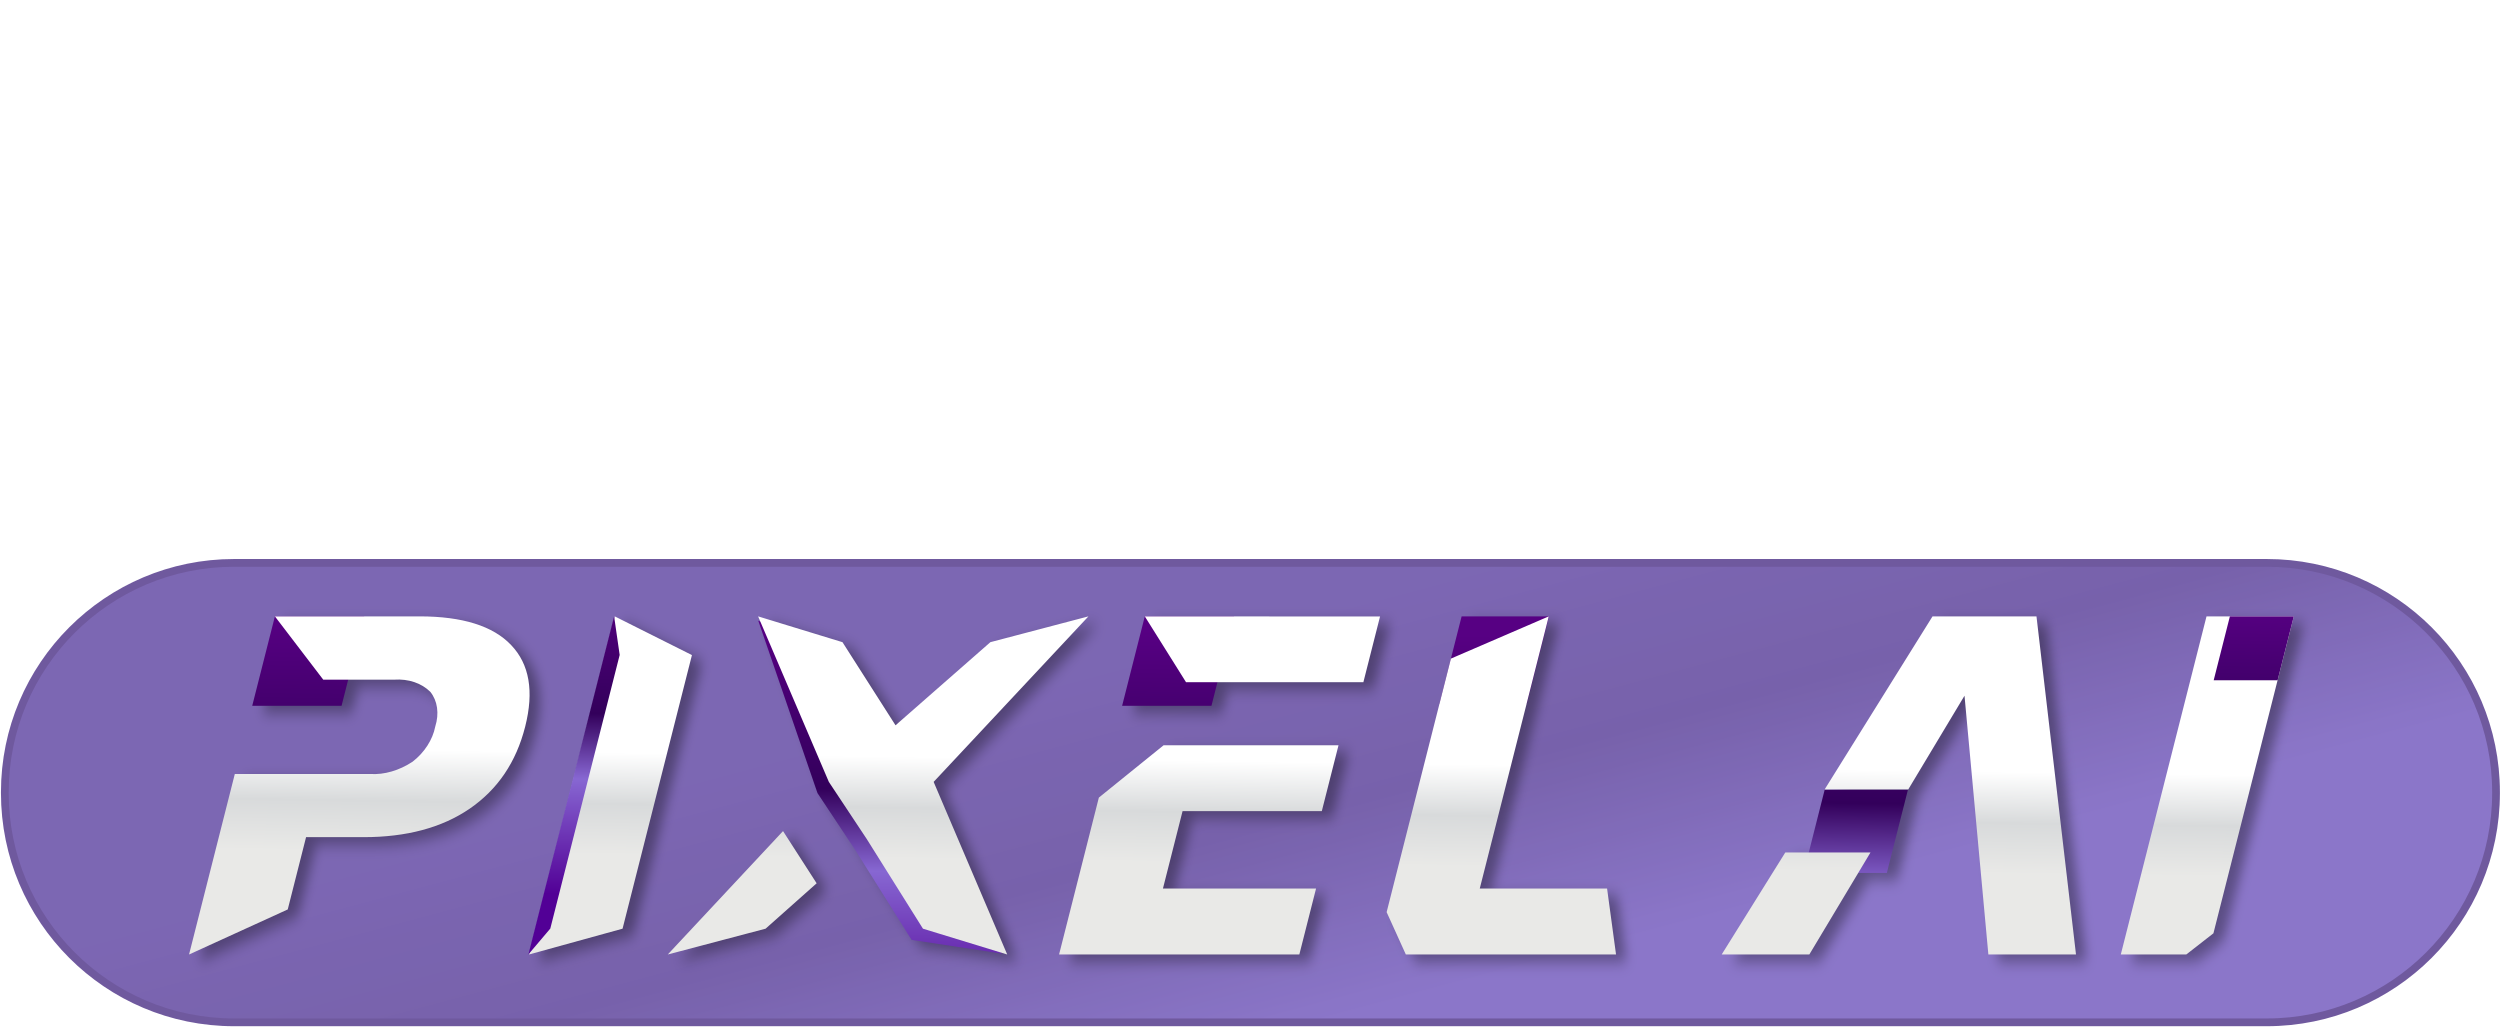
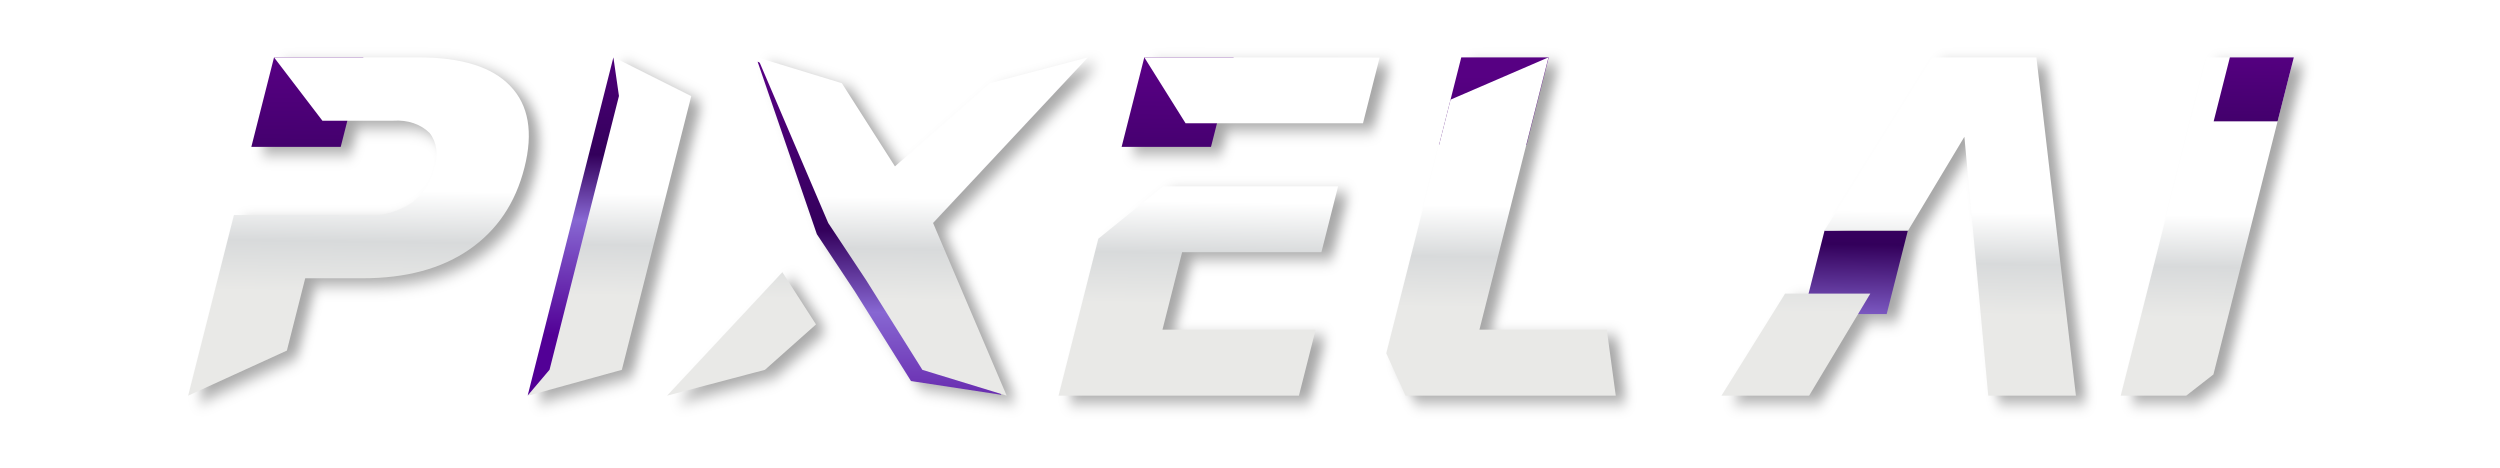
- <svg xmlns="http://www.w3.org/2000/svg" xmlns:xlink="http://www.w3.org/1999/xlink" width="109.58" height="45" viewBox="0 0 28.99 11.91">
-   <defs>
+ <svg xmlns="http://www.w3.org/2000/svg" xmlns:xlink="http://www.w3.org/1999/xlink" width="109.534" height="20.479" viewBox="0 0 28.978 5.42" version="1.1" id="svg15">
+   <defs id="defs11">
    <linearGradient id="b">
-       <stop offset="0" stop-color="#570083" />
-       <stop offset=".42" stop-color="#33005b" />
-       <stop offset=".63" stop-color="#8767d2" />
-       <stop offset="1" stop-color="#520096" />
+       <stop offset="0" stop-color="#570083" id="stop1" />
+       <stop offset=".42" stop-color="#33005b" id="stop2" />
+       <stop offset=".63" stop-color="#8767d2" id="stop3" />
+       <stop offset="1" stop-color="#520096" id="stop4" />
    </linearGradient>
    <linearGradient id="c">
-       <stop offset="0" stop-color="#563a9d" />
-       <stop offset=".5" stop-color="#4f3392" />
-       <stop offset="1" stop-color="#694eb9" />
+       <stop offset="0" stop-color="#563a9d" id="stop5" />
+       <stop offset=".5" stop-color="#4f3392" id="stop6" />
+       <stop offset="1" stop-color="#694eb9" id="stop7" />
    </linearGradient>
    <linearGradient id="a">
-       <stop offset="0" stop-color="#fff" />
-       <stop offset=".5" stop-color="#fff" />
-       <stop offset=".75" stop-color="#d8dadb" />
-       <stop offset="1" stop-color="#e9e9e7" />
+       <stop offset="0" stop-color="#fff" id="stop8" />
+       <stop offset=".5" stop-color="#fff" id="stop9" />
+       <stop offset=".75" stop-color="#d8dadb" id="stop10" />
+       <stop offset="1" stop-color="#e9e9e7" id="stop11" />
    </linearGradient>
    <linearGradient xlink:href="#a" id="g" x1="105.58" x2="105.35" y1="80.93" y2="97.66" gradientUnits="userSpaceOnUse" />
    <linearGradient xlink:href="#b" id="h" x1="179.74" x2="179.38" y1="76.47" y2="101.99" gradientUnits="userSpaceOnUse" />
    <linearGradient xlink:href="#b" id="f" x1="162.09" x2="161.64" y1="79.49" y2="111.25" gradientUnits="userSpaceOnUse" />
-     <linearGradient xlink:href="#c" id="d" x1="66.04" x2="68.16" y1="83.94" y2="91.85" gradientTransform="matrix(.575 0 0 .575 19.11 39.59)" gradientUnits="userSpaceOnUse" />
-     <filter id="e" width="1.02" height="1.1" x="-.01" y="-.05" color-interpolation-filters="sRGB">
-       <feGaussianBlur stdDeviation=".59" />
+     <linearGradient xlink:href="#c" id="d" x1="66.04" x2="68.16" y1="83.94" y2="91.85" gradientTransform="matrix(0.575,0,0,0.575,19.11,39.59)" gradientUnits="userSpaceOnUse" />
+     <filter id="e" width="1.017" height="1.102" x="-0.009" y="-0.051" color-interpolation-filters="sRGB">
+       <feGaussianBlur stdDeviation=".59" id="feGaussianBlur11" />
    </filter>
  </defs>
-   <g transform="translate(-45.72 -79.82)">
-     <rect width="28.9" height="5.33" x="45.77" y="86.35" fill="url(#d)" stroke="#452882" stroke-linecap="round" stroke-linejoin="bevel" stroke-miterlimit=".1" stroke-width=".09" opacity=".77" rx="2.66" ry="2.66" />
-     <g font-family="Bitstream Vera Sans" font-size="38.1" font-weight="700" letter-spacing="0" word-spacing="0">
-       <path d="M48.8 197.24V225l.03-.07v.08L56 222.9v-22.48l-7.16-3.18v.1zm-16 0H20.9v7.35h7.35v-2.16h3.78a4.7 4.7 0 0 1 3.22 1 3.64 3.64 0 0 1 1.14 2.87c0 1.24-.38 2.2-1.14 2.88a4.7 4.7 0 0 1-3.22 1H20.91v14.84l7.16-3.7v-5.94h4.73c3.53 0 6.24-.78 8.12-2.34 1.9-1.58 2.85-3.82 2.85-6.74 0-2.9-.95-5.13-2.85-6.7-1.88-1.57-4.59-2.36-8.12-2.36zm27.8 0 .3.42-.18-.07 8.45 14.17 4.3 4.69 6.49 7.37 7.71 1.13-.06-.08.51.15-9.63-14.18 9.26-13.6-7.52 2.12-6.06 6.83-6.08-6.83zm31.78 0v7.35h7.35v-1.94h11.98v-5.4zm26.03 0v24.3l2.47 3.48h17.27l-2.12-5.42h-10.46v-15.18h.02v-7.18zm38.7 0-5.27 14.22h6.87l2.67-7.7 7.35 21.26h7.2l-10.29-27.78zm22.5 0v27.78H185l1.79-1.74v-26.04zM111 207.83H96.62l-4.24 4.3v12.89h19.74v-5.42H99.54v-6.36H111zm40.86 3.64v5.17h-1.93l-3.1 8.38h7.2l2.32-6.7h2.36v-6.85zm-84.72 3.4-6.9 10.15 7.5-2.12 3.26-3.73z" filter="url(#e)" opacity=".34" style="line-height:1.25;-inkscape-font-specification:&quot;Bitstream Vera Sans Bold&quot;" transform="matrix(.1412 0 -.0358 .1412 53.13 59.2)" />
-       <path fill="url(#f)" d="M19.63 77.34v7.35h7.34v-7.35zm71.47 0v7.35h7.34v-7.35zm26.03 0v7.19h7.18v-7.19zm-57.7.35 8.46 14.17 4.3 4.69 6.49 7.37 7.7 1.13-9.88-13.19 9.27-13.6-7.52 2.12-6.07 6.83-6.08-6.83zm91.14 13.88v6.85h6.84v-6.85z" style="line-height:1.25;-inkscape-font-specification:&quot;Bitstream Vera Sans Bold&quot;" transform="matrix(.1412 0 -.0358 .1412 48.9 76.05)" />
-       <path fill="url(#g)" d="m19.63 77.34 5.29 5.2h5.83a4.7 4.7 0 0 1 3.22 1 3.63 3.63 0 0 1 1.13 2.86 3.7 3.7 0 0 1-1.13 2.88 4.7 4.7 0 0 1-3.22 1.01H19.62v14.83l7.17-3.7v-5.94h4.72c3.54 0 6.25-.78 8.13-2.34 1.9-1.58 2.85-3.82 2.85-6.74 0-2.9-.95-5.13-2.85-6.7-1.88-1.57-4.6-2.36-8.13-2.36Zm27.92 0v27.78L54.7 103V80.52zm11.78 0 9.26 13.6 4.3 4.69 6.49 7.37 7.46 2.12-9.64-14.18 9.27-13.6-7.52 2.12-6.06 6.83-6.09-6.83zm31.77 0 4.76 5.41h14.57v-5.4zm33.19 0-7.16 3.47v20.83l2.46 3.48h17.27l-2.11-5.42h-10.46V78.73zm31.53 0-5.26 14.22h6.87l2.67-7.7 7.35 21.26h7.2l-10.29-27.78Zm22.51 0v27.78h5.38l1.79-1.74V77.34zM109.7 87.93H95.33l-4.23 4.3v12.89h19.74V99.7H98.26v-6.36h11.44Zm-43.85 7.05-6.9 10.14 7.5-2.12 3.25-3.73zm82.79 1.76-3.1 8.38h7.2l2.9-8.38z" style="line-height:1.25;-inkscape-font-specification:&quot;Bitstream Vera Sans Bold&quot;" transform="matrix(.1412 0 -.0358 .1412 48.9 76.05)" />
-       <path fill="url(#h)" d="M47.5 77.34v27.77l1.26-2.12V80.51zm132.75 0v5.25h5.25v-5.25z" style="line-height:1.25;-inkscape-font-specification:&quot;Bitstream Vera Sans Bold&quot;" transform="matrix(.1412 0 -.0358 .1412 48.9 76.05)" />
+   <g transform="translate(-45.73109,-86.305)" id="g15">
+     <g font-family="'Bitstream Vera Sans'" font-size="38.1px" font-weight="700" letter-spacing="0" word-spacing="0" id="g14">
+       <path d="M 48.8,197.24 V 225 l 0.03,-0.07 v 0.08 L 56,222.9 v -22.48 l -7.16,-3.18 v 0.1 z m -16,0 H 20.9 v 7.35 h 7.35 v -2.16 h 3.78 a 4.7,4.7 0 0 1 3.22,1 3.64,3.64 0 0 1 1.14,2.87 c 0,1.24 -0.38,2.2 -1.14,2.88 a 4.7,4.7 0 0 1 -3.22,1 H 20.91 v 14.84 l 7.16,-3.7 v -5.94 h 4.73 c 3.53,0 6.24,-0.78 8.12,-2.34 1.9,-1.58 2.85,-3.82 2.85,-6.74 0,-2.9 -0.95,-5.13 -2.85,-6.7 -1.88,-1.57 -4.59,-2.36 -8.12,-2.36 z m 27.8,0 0.3,0.42 -0.18,-0.07 8.45,14.17 4.3,4.69 6.49,7.37 7.71,1.13 -0.06,-0.08 0.51,0.15 -9.63,-14.18 9.26,-13.6 -7.52,2.12 -6.06,6.83 -6.08,-6.83 z m 31.78,0 v 7.35 h 7.35 v -1.94 h 11.98 v -5.4 z m 26.03,0 v 24.3 l 2.47,3.48 h 17.27 l -2.12,-5.42 h -10.46 v -15.18 h 0.02 v -7.18 z m 38.7,0 -5.27,14.22 h 6.87 l 2.67,-7.7 7.35,21.26 h 7.2 l -10.29,-27.78 z m 22.5,0 v 27.78 H 185 l 1.79,-1.74 V 197.24 Z M 111,207.83 H 96.62 l -4.24,4.3 v 12.89 h 19.74 V 219.6 H 99.54 v -6.36 H 111 Z m 40.86,3.64 v 5.17 h -1.93 l -3.1,8.38 h 7.2 l 2.32,-6.7 h 2.36 v -6.85 z m -84.72,3.4 -6.9,10.15 7.5,-2.12 3.26,-3.73 z" filter="url(#e)" opacity="0.34" style="line-height:1.25;-inkscape-font-specification:'Bitstream Vera Sans Bold'" transform="matrix(0.1412,0,-0.0358,0.1412,53.13,59.2)" id="path11" />
+       <path fill="url(#f)" d="m 19.63,77.34 v 7.35 h 7.34 v -7.35 z m 71.47,0 v 7.35 h 7.34 v -7.35 z m 26.03,0 v 7.19 h 7.18 v -7.19 z m -57.7,0.35 8.46,14.17 4.3,4.69 6.49,7.37 7.7,1.13 -9.88,-13.19 9.27,-13.6 -7.52,2.12 -6.07,6.83 -6.08,-6.83 z m 91.14,13.88 v 6.85 h 6.84 v -6.85 z" style="line-height:1.25;-inkscape-font-specification:'Bitstream Vera Sans Bold';fill:url(#f)" transform="matrix(0.1412,0,-0.0358,0.1412,48.9,76.05)" id="path12" />
+       <path fill="url(#g)" d="m 19.63,77.34 5.29,5.2 h 5.83 a 4.7,4.7 0 0 1 3.22,1 3.63,3.63 0 0 1 1.13,2.86 3.7,3.7 0 0 1 -1.13,2.88 4.7,4.7 0 0 1 -3.22,1.01 H 19.62 v 14.83 l 7.17,-3.7 v -5.94 h 4.72 c 3.54,0 6.25,-0.78 8.13,-2.34 1.9,-1.58 2.85,-3.82 2.85,-6.74 0,-2.9 -0.95,-5.13 -2.85,-6.7 -1.88,-1.57 -4.6,-2.36 -8.13,-2.36 z m 27.92,0 v 27.78 L 54.7,103 V 80.52 Z m 11.78,0 9.26,13.6 4.3,4.69 6.49,7.37 7.46,2.12 -9.64,-14.18 9.27,-13.6 -7.52,2.12 -6.06,6.83 -6.09,-6.83 z m 31.77,0 4.76,5.41 h 14.57 v -5.4 z m 33.19,0 -7.16,3.47 v 20.83 l 2.46,3.48 h 17.27 L 134.75,99.7 H 124.29 V 78.73 Z m 31.53,0 -5.26,14.22 h 6.87 l 2.67,-7.7 7.35,21.26 h 7.2 L 164.36,77.34 Z m 22.51,0 v 27.78 h 5.38 l 1.79,-1.74 V 77.34 Z M 109.7,87.93 H 95.33 l -4.23,4.3 v 12.89 h 19.74 V 99.7 H 98.26 v -6.36 h 11.44 z m -43.85,7.05 -6.9,10.14 7.5,-2.12 3.25,-3.73 z m 82.79,1.76 -3.1,8.38 h 7.2 l 2.9,-8.38 z" style="line-height:1.25;-inkscape-font-specification:'Bitstream Vera Sans Bold';fill:url(#g)" transform="matrix(0.1412,0,-0.0358,0.1412,48.9,76.05)" id="path13" />
+       <path fill="url(#h)" d="m 47.5,77.34 v 27.77 l 1.26,-2.12 V 80.51 Z m 132.75,0 v 5.25 h 5.25 v -5.25 z" style="line-height:1.25;-inkscape-font-specification:'Bitstream Vera Sans Bold';fill:url(#h)" transform="matrix(0.1412,0,-0.0358,0.1412,48.9,76.05)" id="path14" />
    </g>
  </g>
</svg>
